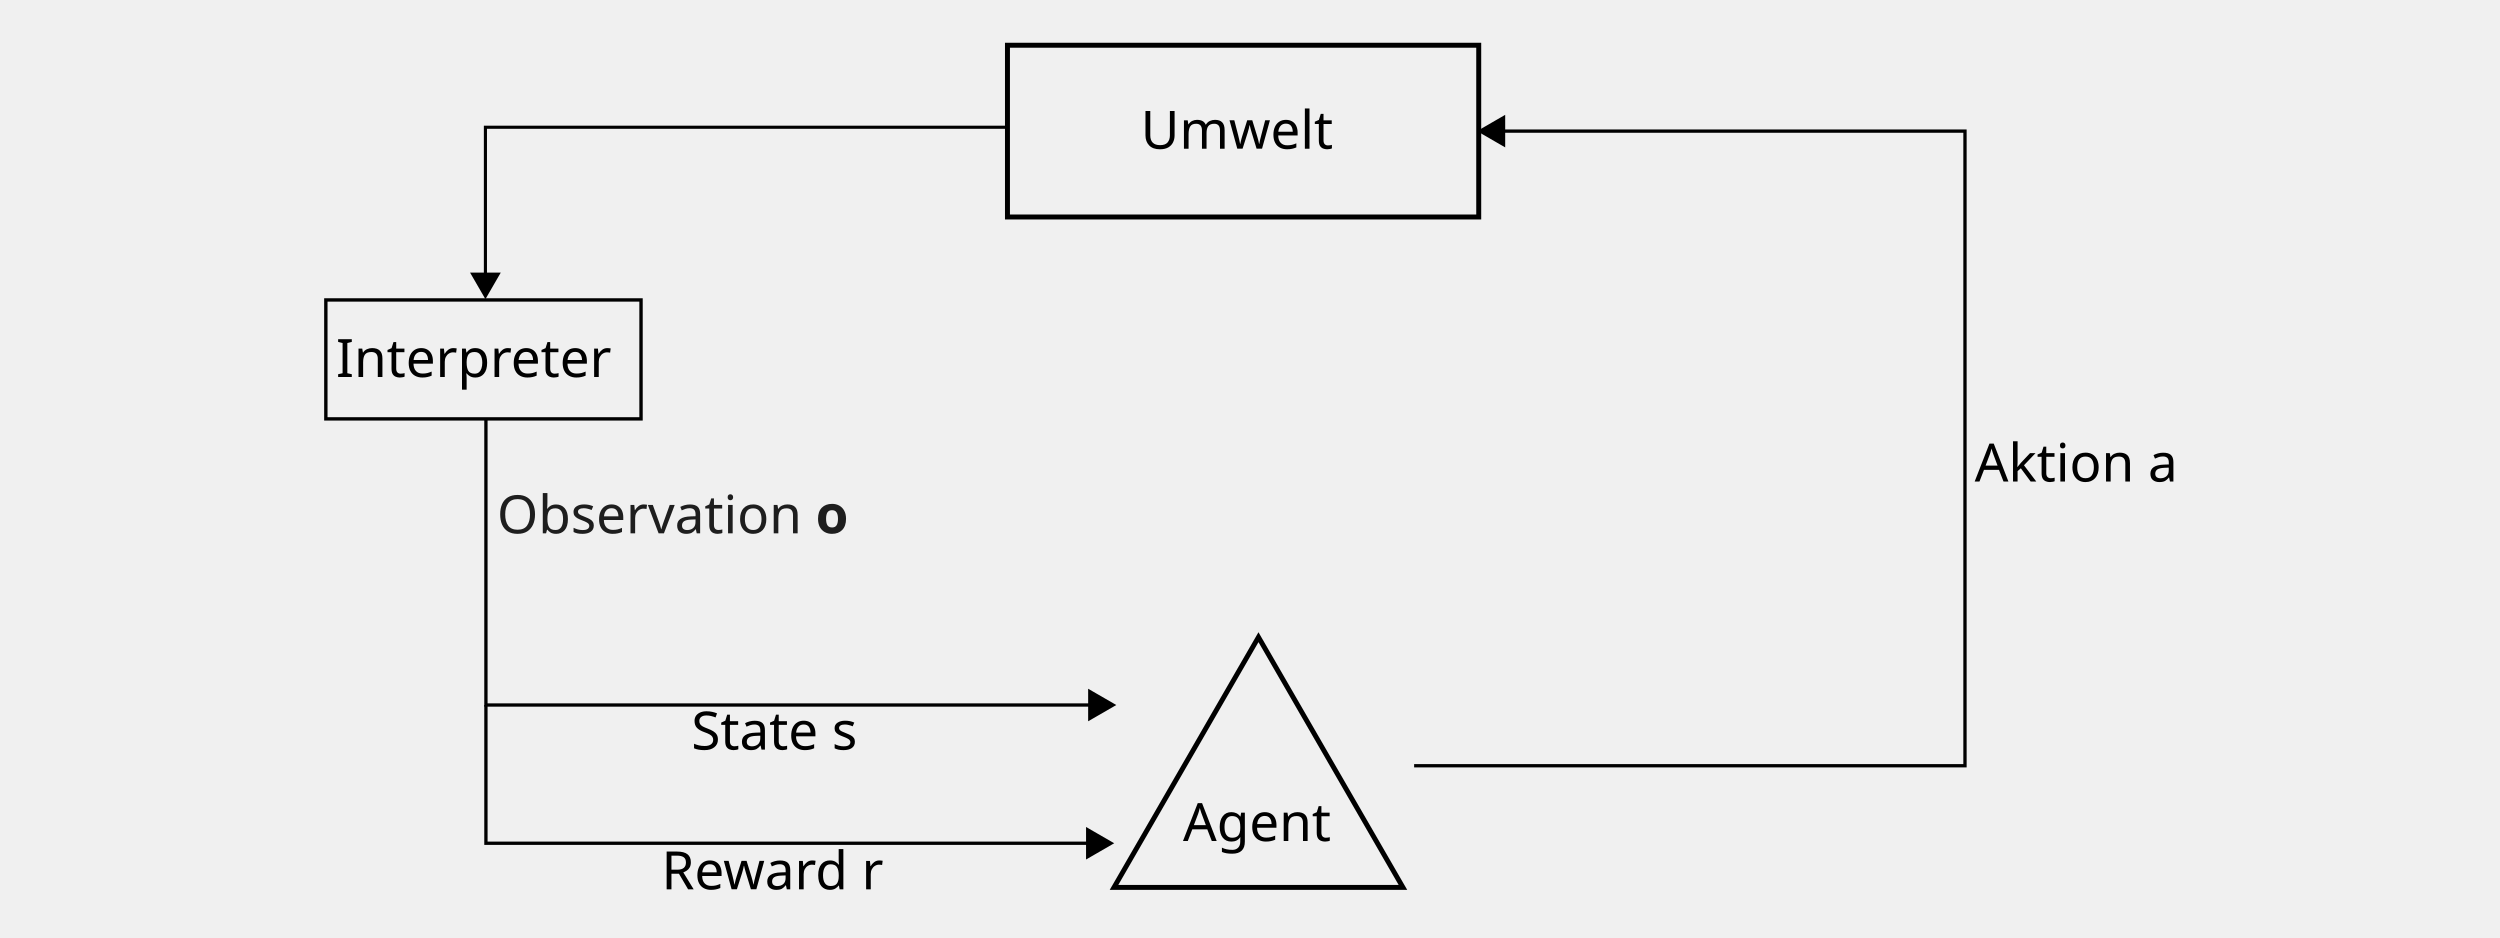
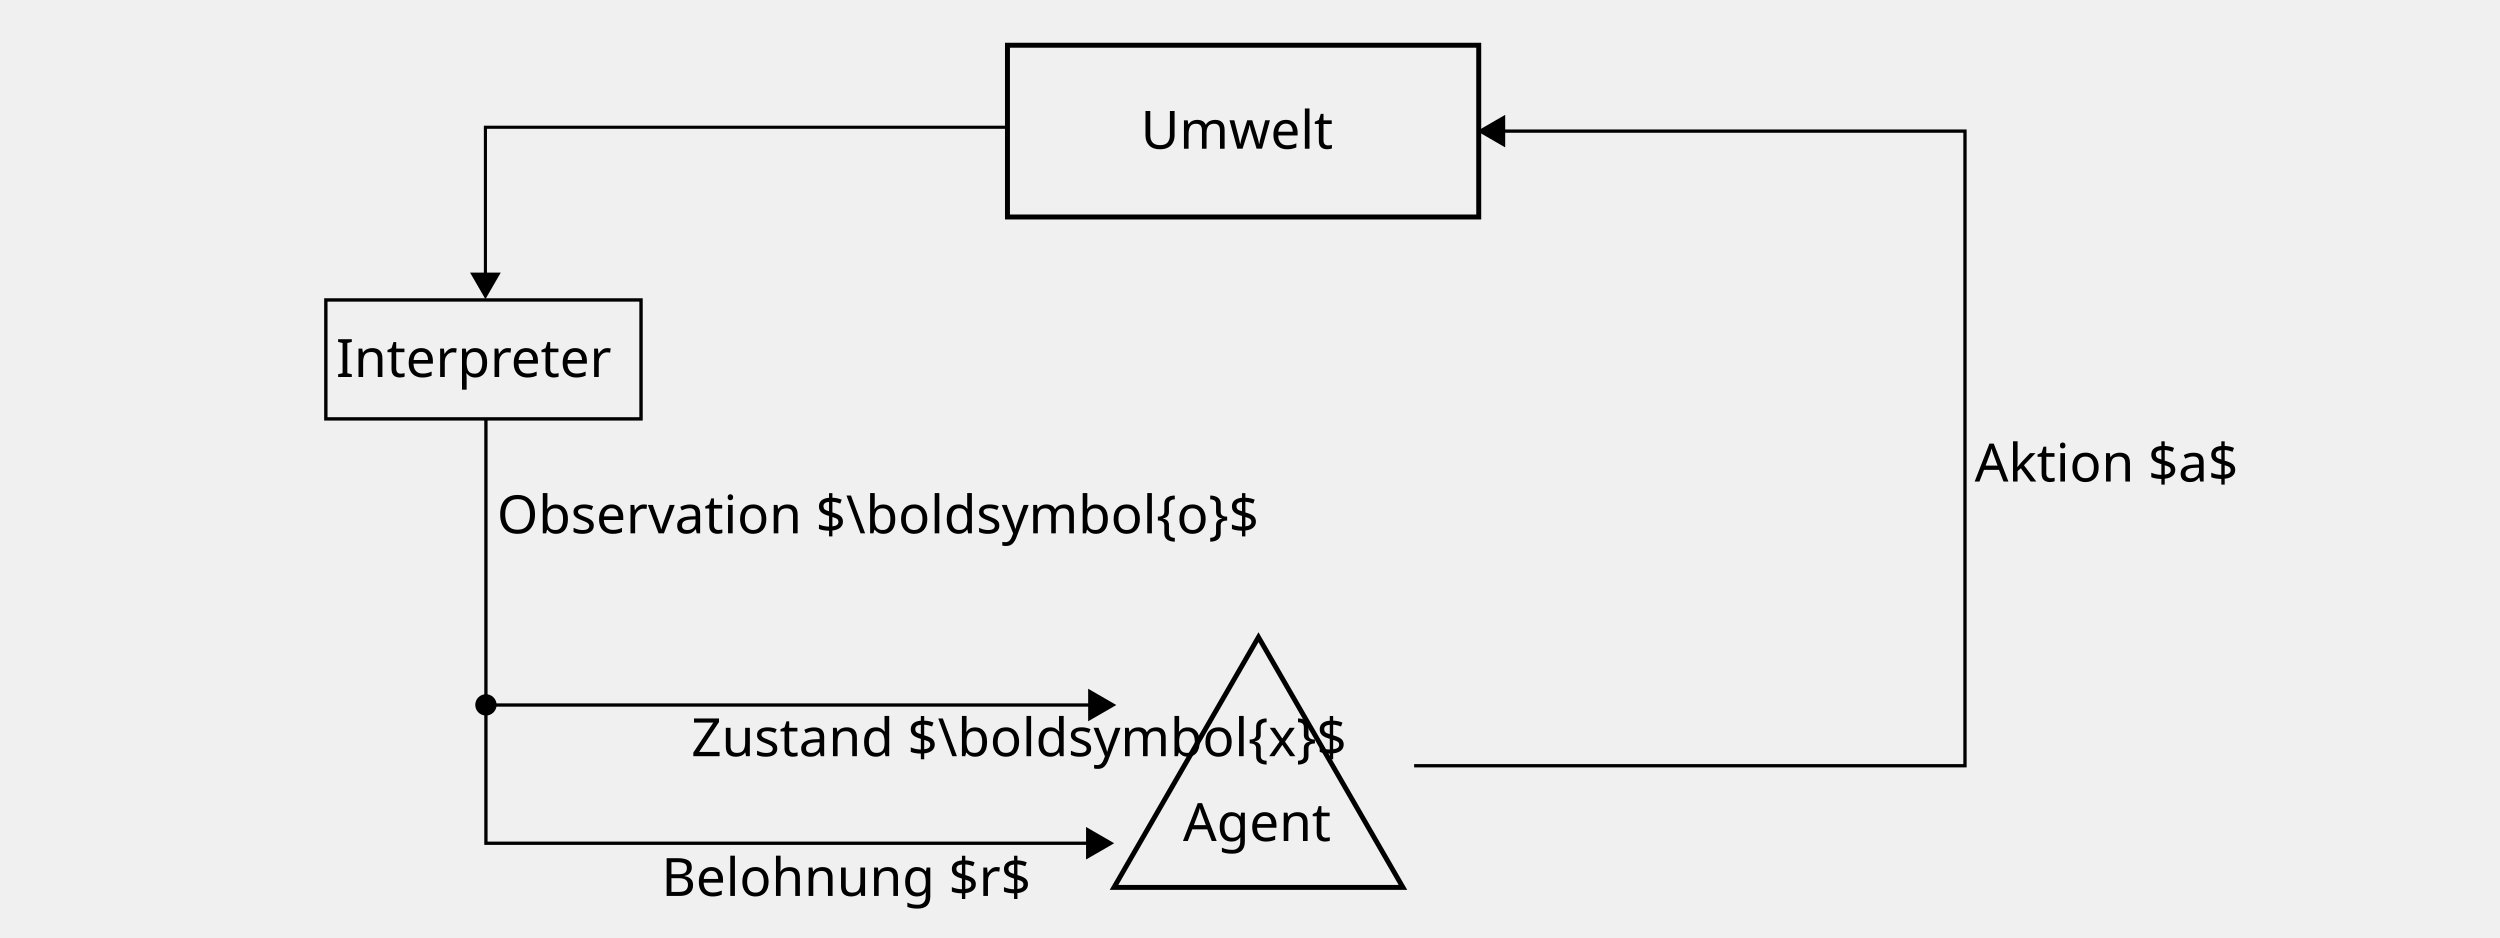
<svg xmlns="http://www.w3.org/2000/svg" width="200mm" height="75mm" version="1.1" viewBox="0 0 708.661 265.748" id="svg3767">
  <defs id="defs3771">
    <marker style="overflow:visible" id="marker1366" refX="0" refY="0" orient="auto">
      <path transform="scale(0.8)" style="fill:#000000;fill-opacity:1;fill-rule:evenodd;stroke:#000000;stroke-width:1pt;stroke-opacity:1" d="M 5.77,0 -2.88,5 V -5 Z" id="path1364" />
    </marker>
    <marker orient="auto" refY="0" refX="0" id="marker1210" style="overflow:visible">
      <path id="path1208" d="M 5.77,0 -2.88,5 V -5 Z" style="fill:#000000;fill-opacity:1;fill-rule:evenodd;stroke:#000000;stroke-width:1pt;stroke-opacity:1" transform="scale(0.8)" />
    </marker>
    <marker style="overflow:visible" id="marker1126" refX="0" refY="0" orient="auto">
      <path transform="scale(0.8)" style="fill:#000000;fill-opacity:1;fill-rule:evenodd;stroke:#000000;stroke-width:1pt;stroke-opacity:1" d="M 5.77,0 -2.88,5 V -5 Z" id="path1124" />
    </marker>
    <marker orient="auto" refY="0" refX="0" id="StopL" style="overflow:visible">
      <path id="path4779" d="M 0,5.65 V -5.65" style="fill:none;fill-opacity:0.75;fill-rule:evenodd;stroke:#c1272d;stroke-width:1pt;stroke-opacity:1" transform="scale(0.8)" />
    </marker>
    <marker orient="auto" refY="0" refX="0" id="marker6484" style="overflow:visible">
      <path id="path6482" d="M -5,-5 V 5 H 5 V -5 Z" style="fill:#ffffff;fill-opacity:1;fill-rule:evenodd;stroke:#0071bc;stroke-width:1pt;stroke-opacity:1" transform="scale(0.8)" />
    </marker>
    <marker orient="auto" refY="0" refX="0" id="SquareL" style="overflow:visible">
      <path id="path4680" d="M -5,-5 V 5 H 5 V -5 Z" style="fill:#ffffff;fill-opacity:1;fill-rule:evenodd;stroke:#0071bc;stroke-width:1pt;stroke-opacity:1" transform="scale(0.8)" />
    </marker>
    <marker orient="auto" refY="0" refX="0" id="TriangleOutL" style="overflow:visible">
      <path id="path4752" d="M 5.77,0 -2.88,5 V -5 Z" style="fill:#000000;fill-opacity:1;fill-rule:evenodd;stroke:#000000;stroke-width:1pt;stroke-opacity:1" transform="scale(0.8)" />
    </marker>
    <marker orient="auto" refY="0" refX="0" id="Arrow2Mend" style="overflow:visible">
      <path id="path4637" style="fill:#000000;fill-opacity:1;fill-rule:evenodd;stroke:#000000;stroke-width:0.625;stroke-linejoin:round;stroke-opacity:1" d="M 8.719,4.034 -2.207,0.016 8.719,-4.002 c -1.745,2.372 -1.735,5.617 -6e-7,8.035 z" transform="scale(-0.6)" />
    </marker>
    <marker orient="auto" refY="0" refX="0" id="Arrow2Lend" style="overflow:visible">
      <path id="path4631" style="fill:#000000;fill-opacity:1;fill-rule:evenodd;stroke:#000000;stroke-width:0.625;stroke-linejoin:round;stroke-opacity:1" d="M 8.719,4.034 -2.207,0.016 8.719,-4.002 c -1.745,2.372 -1.735,5.617 -6e-7,8.035 z" transform="matrix(-1.1,0,0,-1.1,-1.1,0)" />
    </marker>
    <marker orient="auto" refY="0" refX="0" id="Arrow1Lend" style="overflow:visible">
      <path id="path4613" d="M 0,0 5,-5 -12.5,0 5,5 Z" style="fill:#000000;fill-opacity:1;fill-rule:evenodd;stroke:#000000;stroke-width:1pt;stroke-opacity:1" transform="matrix(-0.8,0,0,-0.8,-10,0)" />
    </marker>
    <marker orient="auto" refY="0" refX="0" id="TriangleOutL-0" style="overflow:visible">
      <path id="path4752-9" d="M 5.77,0 -2.88,5 V -5 Z" style="fill:#c1272d;fill-opacity:1;fill-rule:evenodd;stroke:#c1272d;stroke-width:1pt;stroke-opacity:1" transform="scale(0.8)" />
    </marker>
    <marker orient="auto" refY="0" refX="0" id="TriangleOutL-2" style="overflow:visible">
      <path id="path4752-3" d="M 5.77,0 -2.88,5 V -5 Z" style="fill:#0071bc;fill-opacity:1;fill-rule:evenodd;stroke:#0071bc;stroke-width:1pt;stroke-opacity:1" transform="scale(0.8)" />
    </marker>
  </defs>
-   <text xml:space="preserve" style="font-style:normal;font-weight:normal;font-size:15px;line-height:1.25;font-family:sans-serif;letter-spacing:0px;word-spacing:0px;fill:#000000;fill-opacity:1;stroke:none;stroke-width:0.938" x="187.521" y="252.089" id="text3777">
-     <tspan x="187.521" y="252.089" style="font-size:15px;stroke-width:0.938" id="tspan20">Reward r</tspan>
+   <text xml:space="preserve" style="font-style:normal;font-weight:normal;font-size:15px;line-height:1.25;font-family:sans-serif;letter-spacing:0px;word-spacing:0px;fill:#000000;fill-opacity:1;stroke:none;stroke-width:0.938" x="187.521" y="253.964" id="text3777">
+     <tspan x="187.521" y="253.964" style="font-size:15px;stroke-width:0.938" id="tspan20">Belohnung $r$</tspan>
  </text>
-   <text xml:space="preserve" style="font-style:normal;font-weight:normal;font-size:15px;line-height:1.25;font-family:sans-serif;letter-spacing:0px;word-spacing:0px;fill:#000000;fill-opacity:0.875;stroke:none;stroke-width:0.938" x="140.865" y="151.172" id="text3777-3">
-     <tspan x="140.865" y="151.172" style="font-size:15px;fill:#000000;fill-opacity:0.875;stroke-width:0.938" id="tspan3799">Observation <tspan style="font-style:normal;font-variant:normal;font-weight:bold;font-stretch:normal;font-family:sans-serif;-inkscape-font-specification:'sans-serif Bold';fill:#000000;fill-opacity:0.875" id="tspan1007">o</tspan>
+   <text xml:space="preserve" style="font-style:normal;font-weight:normal;font-size:15px;line-height:1.25;font-family:sans-serif;letter-spacing:0px;word-spacing:0px;fill:#000000;fill-opacity:1;stroke:none;stroke-width:0.938" x="140.865" y="151.172" id="text3777-3">
+     <tspan x="140.865" y="151.172" style="font-size:15px;fill:#000000;fill-opacity:1;stroke-width:0.938" id="tspan3799">Observation $\boldsymbol{o}<tspan style="font-style:normal;font-variant:normal;font-weight:normal;font-stretch:normal;font-family:sans-serif;-inkscape-font-specification:sans-serif;fill:#000000;fill-opacity:1" id="tspan1007">$</tspan>
    </tspan>
  </text>
  <text xml:space="preserve" style="font-style:normal;font-weight:normal;font-size:15px;line-height:1.25;font-family:sans-serif;letter-spacing:0px;word-spacing:0px;fill:#000000;fill-opacity:1;stroke:none;stroke-width:0.938" x="335.333" y="238.401" id="text3777-3-7">
    <tspan x="335.333" y="238.401" style="font-size:15px;stroke-width:0.938" id="tspan3799-5">Agent</tspan>
  </text>
  <text xml:space="preserve" style="font-style:normal;font-weight:normal;font-size:15px;line-height:1.25;font-family:sans-serif;letter-spacing:0px;word-spacing:0px;fill:#000000;fill-opacity:1;stroke:none;stroke-width:0.938" x="323.359" y="42.159" id="text3777-35">
    <tspan id="tspan3775-6" x="323.359" y="42.159" style="font-size:15px;stroke-width:0.938">Umwelt</tspan>
  </text>
  <text xml:space="preserve" style="font-style:normal;font-weight:normal;font-size:15px;line-height:1.25;font-family:sans-serif;letter-spacing:0px;word-spacing:0px;fill:#000000;fill-opacity:1;stroke:none;stroke-width:0.938" x="559.749" y="136.497" id="text3777-4">
-     <tspan x="559.749" y="136.497" style="font-size:15px;stroke-width:0.938" id="tspan20-6">Aktion a</tspan>
+     <tspan x="559.749" y="136.497" style="font-size:15px;stroke-width:0.938" id="tspan20-6">Aktion $a$</tspan>
  </text>
-   <rect style="fill:#ffffff;fill-opacity:0;stroke:#000000;stroke-width:1.406;stroke-miterlimit:4;stroke-dasharray:none;stroke-opacity:1" id="rect1003" width="133.587" height="48.685" x="285.579" y="12.823" />
-   <text xml:space="preserve" style="font-style:normal;font-weight:normal;font-size:15px;line-height:1.25;font-family:sans-serif;letter-spacing:0px;word-spacing:0px;fill:#000000;fill-opacity:1;stroke:none;stroke-width:0.938" x="195.974" y="212.479" id="text3777-8">
-     <tspan x="195.974" y="212.479" style="font-size:15px;stroke-width:0.938" id="tspan20-8">State s</tspan>
+   <rect style="fill:none;fill-opacity:0.59;stroke:#000000;stroke-width:1.406;stroke-miterlimit:4;stroke-dasharray:none;stroke-opacity:1" id="rect1003" width="133.587" height="48.685" x="285.579" y="12.823" />
+   <text xml:space="preserve" style="font-style:normal;font-weight:normal;font-size:15px;line-height:1.25;font-family:sans-serif;letter-spacing:0px;word-spacing:0px;fill:#000000;fill-opacity:1;stroke:none;stroke-width:0.938" x="195.974" y="214.354" id="text3777-8">
+     <tspan x="195.974" y="214.354" style="font-size:15px;stroke-width:0.938" id="tspan20-8">Zustand $\boldsymbol{x}$</tspan>
  </text>
  <text xml:space="preserve" style="font-style:normal;font-weight:normal;font-size:15px;line-height:1.25;font-family:sans-serif;letter-spacing:0px;word-spacing:0px;fill:#000000;fill-opacity:1;stroke:none;stroke-width:0.938" x="95.252" y="106.858" id="text3777-3-2">
    <tspan x="95.252" y="106.858" style="font-size:15px;stroke-width:0.938" id="tspan3799-1">Interpreter</tspan>
  </text>
-   <rect style="fill:#ffffff;fill-opacity:0;stroke:#000000;stroke-width:0.957;stroke-miterlimit:4;stroke-dasharray:none;stroke-opacity:1" id="rect1003-1" width="89.344" height="33.716" x="92.365" y="85.024" />
+   <rect style="fill:none;fill-opacity:0;stroke:#000000;stroke-width:0.957;stroke-miterlimit:4;stroke-dasharray:none;stroke-opacity:1" id="rect1003-1" width="89.344" height="33.716" x="92.365" y="85.024" />
  <path style="fill:none;stroke:#000000;stroke-width:0.884px;stroke-linecap:butt;stroke-linejoin:miter;stroke-opacity:1;marker-end:url(#TriangleOutL)" d="M 285.732,36.07 H 137.599 V 79.778" id="path1070" />
-   <path style="fill:#000000;fill-opacity:0;stroke:#000000;stroke-width:1.406;stroke-miterlimit:4;stroke-dasharray:none;stroke-opacity:1" id="path1114" d="m 397.685,251.552 -40.954,0 -40.954,0 20.477,-35.467 20.477,-35.467 20.477,35.467 z" />
+   <path style="fill:none;fill-opacity:0;stroke:#000000;stroke-width:1.406;stroke-miterlimit:4;stroke-dasharray:none;stroke-opacity:1" id="path1114" d="m 397.685,251.552 -40.954,0 -40.954,0 20.477,-35.467 20.477,-35.467 20.477,35.467 z" />
  <path style="fill:none;stroke:#000000;stroke-width:0.937px;stroke-linecap:butt;stroke-linejoin:miter;stroke-opacity:1;marker-end:url(#marker1126)" d="m 137.743,118.506 v 81.34 h 173.366 v 0" id="path1116" />
  <path style="fill:none;stroke:#000000;stroke-width:0.937px;stroke-linecap:butt;stroke-linejoin:miter;stroke-opacity:1;marker-end:url(#marker1210)" d="M 400.855,217.063 H 557.003 V 37.166 H 424.01" id="path1200" />
  <path style="fill:none;stroke:#000000;stroke-width:0.937px;stroke-linecap:butt;stroke-linejoin:miter;stroke-opacity:1;marker-end:url(#marker1366)" d="m 137.743,199.845 v 39.185 H 310.515" id="path1356" />
+   <circle style="fill:#000000;fill-opacity:1;stroke:none;stroke-width:3.12;stroke-miterlimit:4;stroke-dasharray:none;stroke-opacity:1" id="path4648" cx="137.743" cy="199.808" r="3.025" />
</svg>
